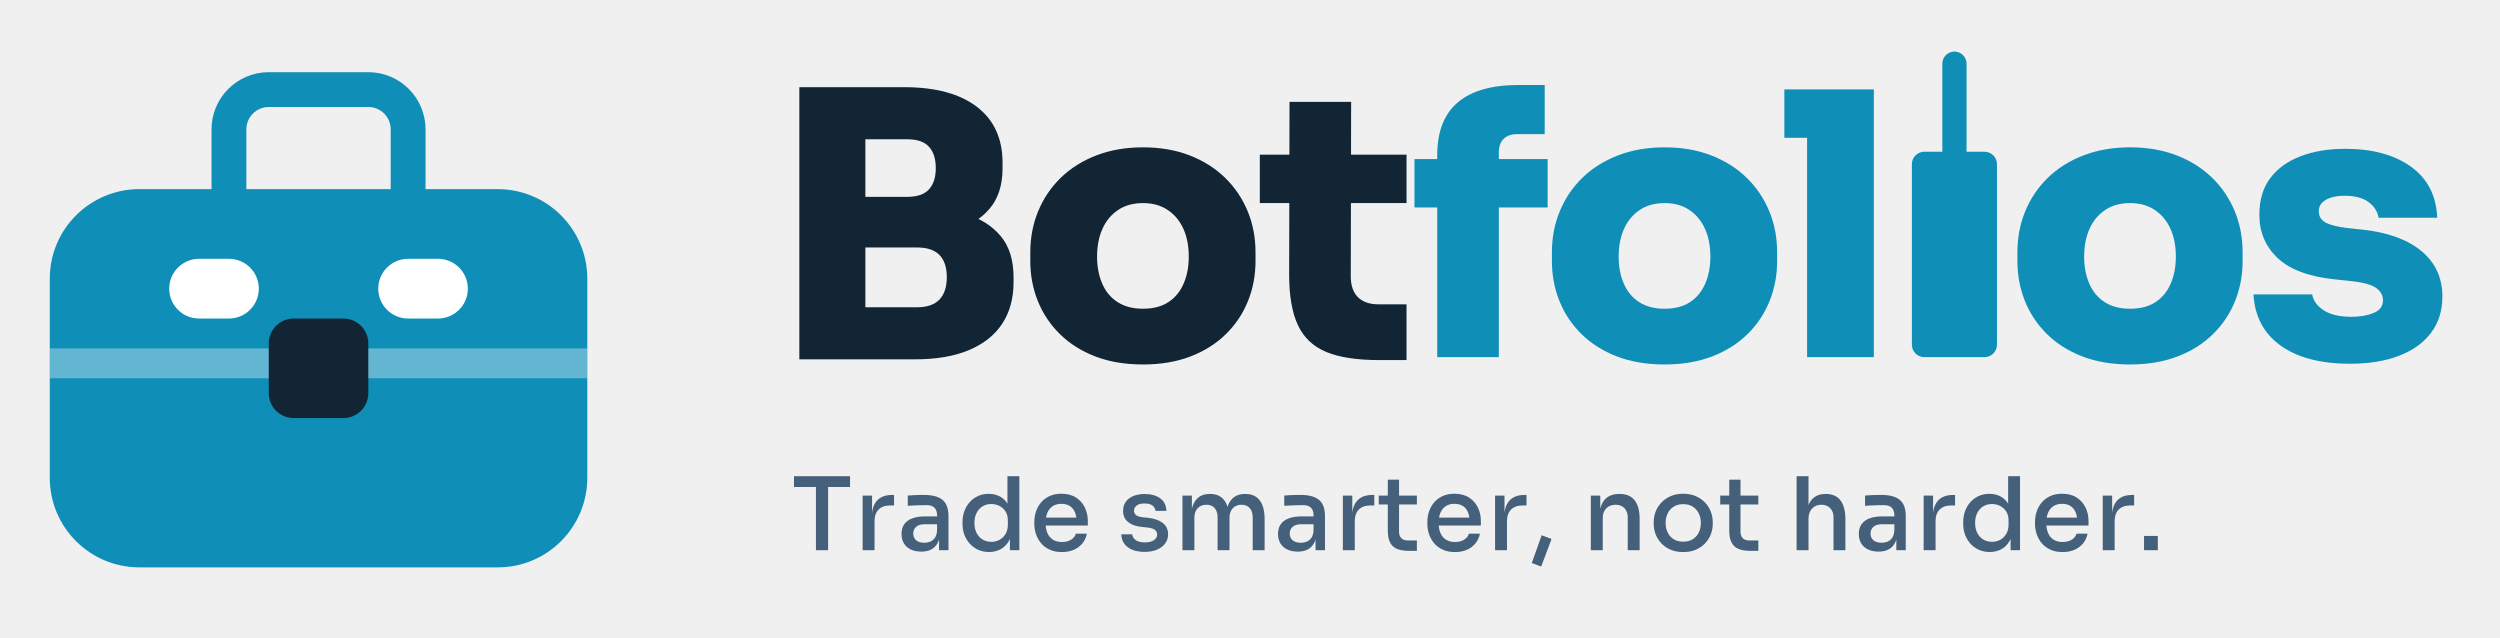
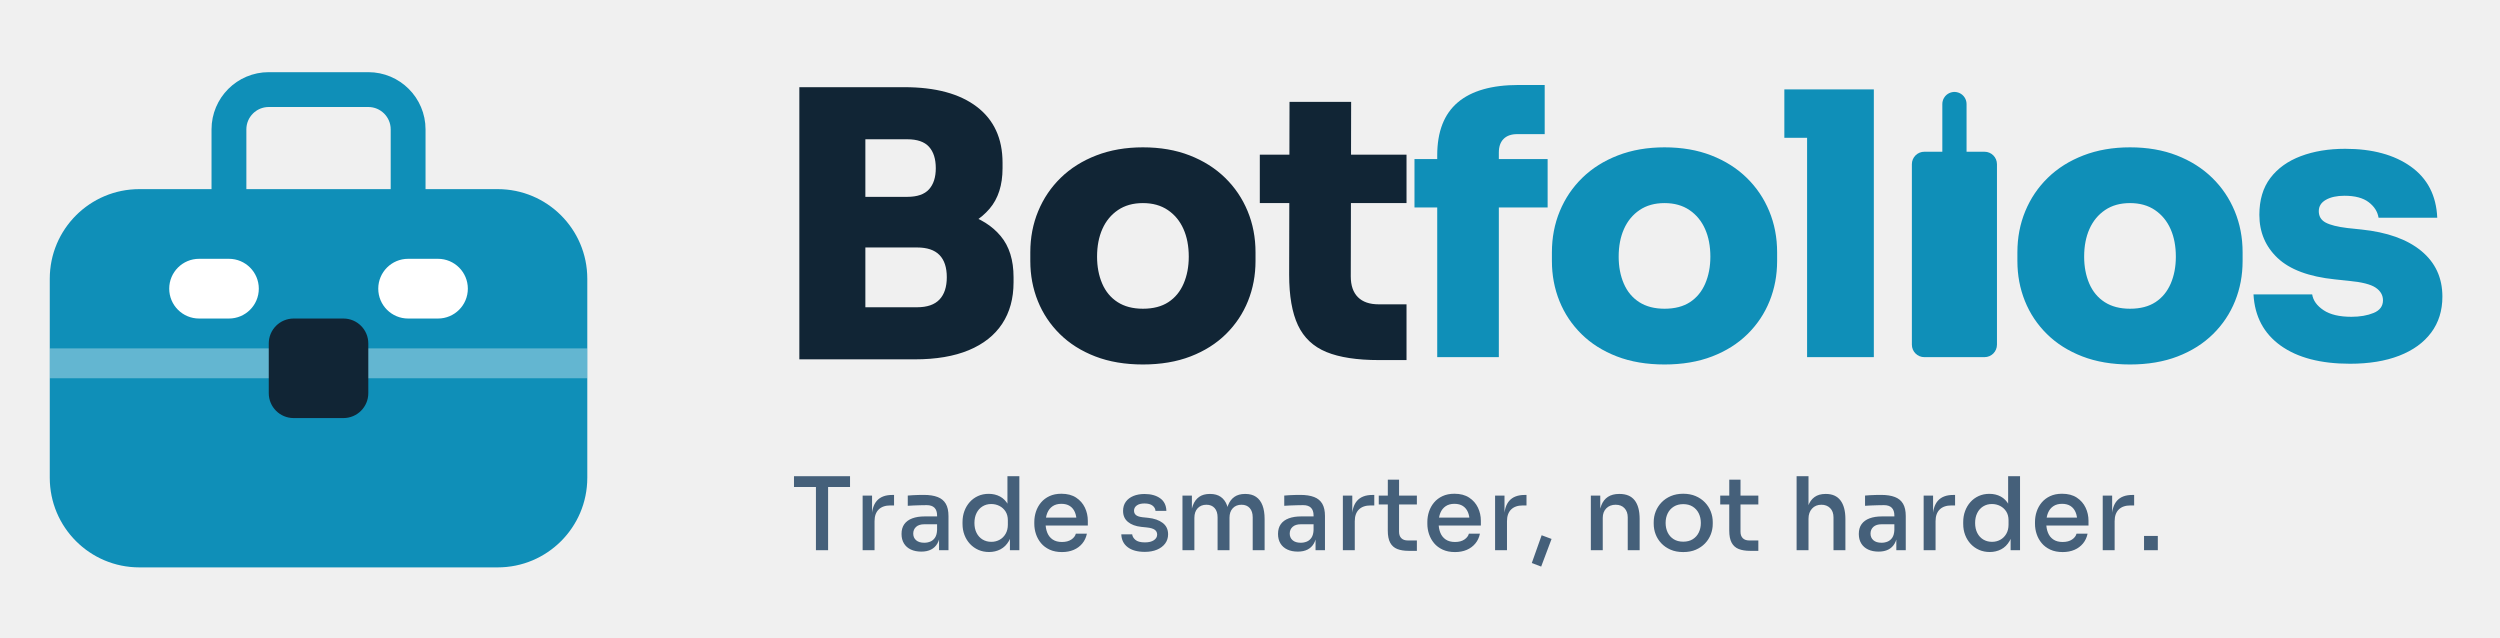
<svg xmlns="http://www.w3.org/2000/svg" viewBox="0 0 518 132" width="518" height="132">
  <g transform="scale(2.0625)">
    <path d="M23 19 V13 a4 4 0 0 1 4 -4 h10 a4 4 0 0 1 4 4 V19" fill="none" stroke="#0f8fb8" stroke-width="3.5" stroke-linecap="round" />
    <rect x="5" y="19" width="54" height="38" rx="9" fill="#0f8fb8" />
    <rect x="5" y="35" width="54" height="3" fill="#ffffff" opacity="0.35" />
    <rect x="17" y="26" width="9" height="6" rx="3" fill="#ffffff" />
    <rect x="38" y="26" width="9" height="6" rx="3" fill="#ffffff" />
    <rect x="27" y="32" width="10" height="10" rx="2.5" fill="#112535" />
  </g>
  <path d="M177.784 74.456V63.664H190.02Q193.136 63.664 194.656 62.068Q196.176 60.472 196.176 57.432Q196.176 54.392 194.656 52.834Q193.136 51.276 190.02 51.276H177.784V42.916H189.564Q195.416 42.916 200.052 44.322Q204.688 45.728 207.348 48.92Q210.008 52.112 210.008 57.432V58.496Q210.008 63.512 207.652 67.084Q205.296 70.656 200.736 72.556Q196.176 74.456 189.564 74.456ZM165.624 74.456V18.064H179.304V74.456ZM177.784 49.148V40.788H187.968Q191.084 40.788 192.49 39.23Q193.896 37.672 193.896 34.86Q193.896 31.972 192.49 30.414Q191.084 28.856 187.968 28.856H177.784V18.064H187.36Q197.088 18.064 202.408 22.13Q207.728 26.196 207.728 33.72V34.86Q207.728 40.104 205.03 43.258Q202.332 46.412 197.734 47.78Q193.136 49.148 187.36 49.148ZM236.812 75.52Q231.264 75.52 226.932 73.848Q222.6 72.176 219.598 69.212Q216.596 66.248 215.038 62.372Q213.48 58.496 213.48 54.088V52.264Q213.48 47.704 215.114 43.752Q216.748 39.8 219.788 36.836Q222.828 33.872 227.16 32.2Q231.492 30.528 236.812 30.528Q242.208 30.528 246.502 32.2Q250.796 33.872 253.836 36.836Q256.876 39.8 258.51 43.752Q260.144 47.704 260.144 52.264V54.088Q260.144 58.496 258.586 62.372Q257.028 66.248 254.026 69.212Q251.024 72.176 246.692 73.848Q242.36 75.52 236.812 75.52ZM236.812 63.968Q240.004 63.968 242.094 62.6Q244.184 61.232 245.248 58.762Q246.312 56.292 246.312 53.176Q246.312 49.908 245.21 47.438Q244.108 44.968 241.98 43.524Q239.852 42.08 236.812 42.08Q233.772 42.08 231.644 43.524Q229.516 44.968 228.414 47.438Q227.312 49.908 227.312 53.176Q227.312 56.292 228.376 58.762Q229.44 61.232 231.568 62.6Q233.696 63.968 236.812 63.968ZM285.732 74.608Q278.892 74.608 274.826 72.936Q270.76 71.264 268.936 67.388Q267.112 63.512 267.112 56.9L267.188 21.104H279.956L279.88 57.28Q279.88 60.092 281.362 61.574Q282.844 63.056 285.656 63.056H291.432V74.608ZM261.032 42.08V32.048H291.432V42.08Z" fill="#112535" />
  <path d="M297.792 74.0V32.2Q297.792 24.828 302.048 21.218Q306.304 17.608 314.664 17.608H320.06V27.792H314.36Q312.536 27.792 311.548 28.78Q310.56 29.768 310.56 31.592V74.0ZM293.08 42.992V32.96H320.668V42.992ZM344.888 75.52Q339.34 75.52 335.008 73.848Q330.676 72.176 327.674 69.212Q324.672 66.248 323.114 62.372Q321.556 58.496 321.556 54.088V52.264Q321.556 47.704 323.19 43.752Q324.824 39.8 327.864 36.836Q330.904 33.872 335.236 32.2Q339.568 30.528 344.888 30.528Q350.284 30.528 354.578 32.2Q358.872 33.872 361.912 36.836Q364.952 39.8 366.586 43.752Q368.22 47.704 368.22 52.264V54.088Q368.22 58.496 366.662 62.372Q365.104 66.248 362.102 69.212Q359.1 72.176 354.768 73.848Q350.436 75.52 344.888 75.52ZM344.888 63.968Q348.08 63.968 350.17 62.6Q352.26 61.232 353.324 58.762Q354.388 56.292 354.388 53.176Q354.388 49.908 353.286 47.438Q352.184 44.968 350.056 43.524Q347.928 42.08 344.888 42.08Q341.848 42.08 339.72 43.524Q337.592 44.968 336.49 47.438Q335.388 49.908 335.388 53.176Q335.388 56.292 336.452 58.762Q337.516 61.232 339.644 62.6Q341.772 63.968 344.888 63.968ZM374.428 74.0V18.52H388.26V74.0ZM369.716 28.552V18.52H388.26V28.552Z" fill="#0f8fb8" />
-   <line x1="404.96" y1="13.20" x2="404.96" y2="32.20" stroke="#0f8fb8" stroke-width="5.02" stroke-linecap="round" />
+   <line x1="404.96" y1="21.56" x2="404.96" y2="32.20" stroke="#0f8fb8" stroke-width="5.02" stroke-linecap="round" />
  <rect x="396.14" y="31.44" width="17.63" height="42.56" rx="2.58" fill="#0f8fb8" />
  <path d="M441.336 75.52Q435.788 75.52 431.456 73.848Q427.124 72.176 424.122 69.212Q421.12 66.248 419.562 62.372Q418.004 58.496 418.004 54.088V52.264Q418.004 47.704 419.638 43.752Q421.272 39.8 424.312 36.836Q427.352 33.872 431.684 32.2Q436.016 30.528 441.336 30.528Q446.732 30.528 451.026 32.2Q455.32 33.872 458.36 36.836Q461.4 39.8 463.034 43.752Q464.668 47.704 464.668 52.264V54.088Q464.668 58.496 463.11 62.372Q461.552 66.248 458.55 69.212Q455.548 72.176 451.216 73.848Q446.884 75.52 441.336 75.52ZM441.336 63.968Q444.528 63.968 446.618 62.6Q448.708 61.232 449.772 58.762Q450.836 56.292 450.836 53.176Q450.836 49.908 449.734 47.438Q448.632 44.968 446.504 43.524Q444.376 42.08 441.336 42.08Q438.296 42.08 436.168 43.524Q434.04 44.968 432.938 47.438Q431.836 49.908 431.836 53.176Q431.836 56.292 432.9 58.762Q433.964 61.232 436.092 62.6Q438.22 63.968 441.336 63.968ZM486.912 75.368Q477.792 75.368 472.548 71.606Q467.304 67.844 466.924 61.004H479.084Q479.388 62.904 481.44 64.272Q483.492 65.64 487.216 65.64Q489.876 65.64 491.814 64.842Q493.752 64.044 493.752 62.22Q493.752 60.624 492.232 59.598Q490.712 58.572 486.684 58.192L483.796 57.888Q475.74 57.052 471.94 53.48Q468.14 49.908 468.14 44.512Q468.14 39.876 470.42 36.874Q472.7 33.872 476.728 32.352Q480.756 30.832 485.924 30.832Q494.36 30.832 499.528 34.518Q504.696 38.204 505 45.12H492.84Q492.536 43.22 490.788 41.89Q489.04 40.56 485.772 40.56Q483.416 40.56 481.934 41.396Q480.452 42.232 480.452 43.752Q480.452 45.348 481.858 46.108Q483.264 46.868 486.38 47.248L489.268 47.552Q497.324 48.388 501.694 51.998Q506.064 55.608 506.064 61.46Q506.064 65.792 503.746 68.908Q501.428 72.024 497.134 73.696Q492.84 75.368 486.912 75.368Z" fill="#0f8fb8" />
  <path d="M169.061 114.0V100.487H171.581V114.0ZM164.514 100.906V98.67H176.127V100.906ZM178.738 114.0V102.692H180.691V107.416H180.617Q180.617 104.965 181.683 103.76Q182.749 102.555 184.849 102.555H185.248V104.728H184.492Q182.911 104.728 182.058 105.571Q181.205 106.414 181.205 107.999V114.0ZM194.572 114.0V110.629H194.163V106.808Q194.163 105.742 193.622 105.204Q193.081 104.665 192.005 104.665Q191.417 104.665 190.703 104.686Q189.989 104.707 189.301 104.734Q188.614 104.76 188.089 104.802V102.681Q188.561 102.639 189.12 102.605Q189.679 102.571 190.275 102.558Q190.871 102.544 191.406 102.544Q193.144 102.544 194.276 102.983Q195.407 103.421 195.966 104.377Q196.525 105.332 196.525 106.918V114.0ZM190.897 114.294Q189.648 114.294 188.726 113.861Q187.805 113.428 187.301 112.606Q186.797 111.784 186.797 110.629Q186.797 109.406 187.372 108.606Q187.947 107.805 189.023 107.403Q190.099 107.002 191.58 107.002H194.425V108.629H191.517Q190.409 108.629 189.816 109.167Q189.222 109.706 189.222 110.561Q189.222 111.412 189.816 111.934Q190.409 112.457 191.517 112.457Q192.178 112.457 192.764 112.215Q193.349 111.974 193.735 111.399Q194.121 110.824 194.163 109.811L194.793 110.619Q194.688 111.816 194.215 112.63Q193.743 113.444 192.913 113.869Q192.084 114.294 190.897 114.294ZM204.937 114.378Q203.734 114.378 202.729 113.937Q201.724 113.496 200.983 112.701Q200.243 111.905 199.839 110.85Q199.435 109.795 199.435 108.566V108.157Q199.435 106.944 199.826 105.886Q200.217 104.828 200.933 104.028Q201.65 103.227 202.645 102.775Q203.64 102.324 204.858 102.324Q206.17 102.324 207.207 102.88Q208.244 103.437 208.882 104.582Q209.52 105.726 209.593 107.501L208.743 106.33V98.67H211.21V114.0H209.257V109.091H209.803Q209.73 110.913 209.047 112.089Q208.365 113.265 207.294 113.822Q206.223 114.378 204.937 114.378ZM205.399 112.267Q206.344 112.267 207.118 111.842Q207.892 111.417 208.36 110.611Q208.827 109.805 208.827 108.708V107.805Q208.827 106.729 208.349 105.981Q207.871 105.233 207.089 104.834Q206.307 104.434 205.383 104.434Q204.359 104.434 203.572 104.925Q202.784 105.416 202.343 106.296Q201.902 107.175 201.902 108.362Q201.902 109.548 202.351 110.43Q202.8 111.312 203.595 111.79Q204.391 112.267 205.399 112.267ZM220.042 114.388Q218.572 114.388 217.485 113.885Q216.398 113.38 215.7 112.543Q215.002 111.706 214.655 110.666Q214.309 109.627 214.309 108.54V108.151Q214.309 107.038 214.655 105.996Q215.002 104.954 215.697 104.122Q216.393 103.29 217.451 102.796Q218.508 102.303 219.916 102.303Q221.753 102.303 222.968 103.104Q224.184 103.904 224.79 105.177Q225.397 106.451 225.397 107.91V108.892H215.369V107.243H223.743L223.066 108.088Q223.066 106.944 222.716 106.12Q222.367 105.296 221.672 104.844Q220.976 104.392 219.916 104.392Q218.829 104.392 218.099 104.889Q217.369 105.385 217.004 106.269Q216.639 107.154 216.639 108.351Q216.639 109.49 216.999 110.383Q217.359 111.275 218.115 111.787Q218.871 112.299 220.042 112.299Q221.233 112.299 221.984 111.79Q222.735 111.281 222.913 110.582H225.202Q224.966 111.743 224.26 112.603Q223.554 113.465 222.48 113.927Q221.406 114.388 220.042 114.388ZM237.21 114.347Q234.927 114.347 233.659 113.378Q232.391 112.409 232.333 110.708H234.591Q234.643 111.328 235.25 111.855Q235.856 112.383 237.231 112.383Q238.423 112.383 239.093 111.926Q239.762 111.469 239.762 110.761Q239.762 110.131 239.263 109.769Q238.764 109.406 237.604 109.285L236.491 109.17Q234.738 108.986 233.719 108.149Q232.701 107.311 232.701 105.868Q232.701 104.744 233.268 103.962Q233.835 103.18 234.837 102.768Q235.84 102.356 237.142 102.356Q239.142 102.356 240.381 103.24Q241.62 104.125 241.673 105.847H239.415Q239.379 105.212 238.809 104.765Q238.239 104.319 237.132 104.319Q236.087 104.319 235.528 104.739Q234.969 105.159 234.969 105.815Q234.969 106.398 235.389 106.734Q235.809 107.07 236.764 107.175L237.877 107.29Q239.788 107.49 240.909 108.346Q242.03 109.201 242.03 110.708Q242.03 111.795 241.421 112.617Q240.812 113.438 239.728 113.892Q238.644 114.347 237.21 114.347ZM245.007 114.0V102.692H246.96V107.548H246.73Q246.73 105.868 247.165 104.713Q247.601 103.558 248.467 102.951Q249.333 102.345 250.646 102.345H250.751Q252.069 102.345 252.94 102.951Q253.812 103.558 254.24 104.713Q254.667 105.868 254.667 107.548H254.006Q254.006 105.868 254.45 104.713Q254.893 103.558 255.767 102.951Q256.642 102.345 257.954 102.345H258.059Q259.377 102.345 260.261 102.951Q261.146 103.558 261.587 104.713Q262.028 105.868 262.028 107.548V114.0H259.56V107.191Q259.56 105.968 258.949 105.275Q258.337 104.582 257.24 104.582Q256.111 104.582 255.431 105.306Q254.751 106.031 254.751 107.296V114.0H252.284V107.191Q252.284 105.968 251.672 105.275Q251.061 104.582 249.963 104.582Q248.835 104.582 248.155 105.306Q247.475 106.031 247.475 107.296V114.0ZM272.581 114.0V110.629H272.172V106.808Q272.172 105.742 271.631 105.204Q271.09 104.665 270.014 104.665Q269.426 104.665 268.712 104.686Q267.998 104.707 267.31 104.734Q266.623 104.76 266.097 104.802V102.681Q266.57 102.639 267.129 102.605Q267.688 102.571 268.284 102.558Q268.88 102.544 269.416 102.544Q271.153 102.544 272.285 102.983Q273.416 103.421 273.975 104.377Q274.534 105.332 274.534 106.918V114.0ZM268.906 114.294Q267.657 114.294 266.735 113.861Q265.814 113.428 265.31 112.606Q264.806 111.784 264.806 110.629Q264.806 109.406 265.381 108.606Q265.956 107.805 267.032 107.403Q268.108 107.002 269.589 107.002H272.434V108.629H269.526Q268.418 108.629 267.825 109.167Q267.231 109.706 267.231 110.561Q267.231 111.412 267.825 111.934Q268.418 112.457 269.526 112.457Q270.187 112.457 270.773 112.215Q271.358 111.974 271.744 111.399Q272.13 110.824 272.172 109.811L272.802 110.619Q272.697 111.816 272.224 112.63Q271.752 113.444 270.922 113.869Q270.093 114.294 268.906 114.294ZM278.241 114.0V102.692H280.194V107.416H280.121Q280.121 104.965 281.187 103.76Q282.252 102.555 284.352 102.555H284.751V104.728H283.995Q282.415 104.728 281.562 105.571Q280.709 106.414 280.709 107.999V114.0ZM291.892 114.136Q290.475 114.136 289.509 113.753Q288.543 113.37 288.047 112.449Q287.55 111.527 287.55 109.952L287.556 99.384H289.887L289.882 110.168Q289.882 111.039 290.354 111.511Q290.827 111.984 291.698 111.984H293.577V114.136ZM285.681 104.519V102.692H293.577V104.519ZM301.48 114.388Q300.01 114.388 298.923 113.885Q297.836 113.38 297.138 112.543Q296.44 111.706 296.093 110.666Q295.747 109.627 295.747 108.54V108.151Q295.747 107.038 296.093 105.996Q296.44 104.954 297.135 104.122Q297.831 103.29 298.889 102.796Q299.947 102.303 301.353 102.303Q303.191 102.303 304.406 103.104Q305.622 103.904 306.228 105.177Q306.835 106.451 306.835 107.91V108.892H296.807V107.243H305.181L304.504 108.088Q304.504 106.944 304.154 106.12Q303.805 105.296 303.11 104.844Q302.414 104.392 301.353 104.392Q300.267 104.392 299.537 104.889Q298.807 105.385 298.442 106.269Q298.078 107.154 298.078 108.351Q298.078 109.49 298.437 110.383Q298.797 111.275 299.553 111.787Q300.309 112.299 301.48 112.299Q302.671 112.299 303.422 111.79Q304.173 111.281 304.351 110.582H306.64Q306.404 111.743 305.698 112.603Q304.992 113.465 303.918 113.927Q302.845 114.388 301.48 114.388ZM309.781 114.0V102.692H311.733V107.416H311.66Q311.66 104.965 312.726 103.76Q313.792 102.555 315.892 102.555H316.291V104.728H315.535Q313.954 104.728 313.101 105.571Q312.248 106.414 312.248 107.999V114.0ZM319.331 117.397 317.389 116.656 319.431 110.903 321.484 111.669ZM329.623 114.0V102.692H331.576V107.543H331.345Q331.345 105.847 331.799 104.692Q332.253 103.537 333.174 102.941Q334.096 102.345 335.476 102.345H335.581Q337.666 102.345 338.7 103.665Q339.734 104.986 339.734 107.537V114.0H337.267V107.196Q337.267 106.02 336.597 105.301Q335.928 104.582 334.762 104.582Q333.565 104.582 332.828 105.324Q332.09 106.067 332.09 107.301V114.0ZM348.765 114.388Q347.279 114.388 346.145 113.895Q345.011 113.401 344.229 112.575Q343.447 111.748 343.048 110.708Q342.649 109.669 342.649 108.561V108.151Q342.649 107.033 343.061 105.981Q343.473 104.928 344.266 104.101Q345.058 103.274 346.192 102.789Q347.326 102.303 348.765 102.303Q350.209 102.303 351.34 102.789Q352.471 103.274 353.264 104.101Q354.057 104.928 354.469 105.981Q354.881 107.033 354.881 108.151V108.561Q354.881 109.669 354.482 110.708Q354.083 111.748 353.301 112.575Q352.519 113.401 351.385 113.895Q350.251 114.388 348.765 114.388ZM348.765 112.236Q349.93 112.236 350.744 111.724Q351.558 111.212 351.986 110.333Q352.414 109.454 352.414 108.356Q352.414 107.233 351.975 106.353Q351.537 105.474 350.72 104.965Q349.904 104.456 348.765 104.456Q347.641 104.456 346.817 104.965Q345.993 105.474 345.554 106.353Q345.116 107.233 345.116 108.356Q345.116 109.454 345.544 110.333Q345.972 111.212 346.788 111.724Q347.605 112.236 348.765 112.236ZM362.641 114.136Q361.224 114.136 360.258 113.753Q359.292 113.37 358.796 112.449Q358.3 111.527 358.3 109.952L358.305 99.384H360.636L360.631 110.168Q360.631 111.039 361.103 111.511Q361.576 111.984 362.447 111.984H364.327V114.136ZM356.431 104.519V102.692H364.327V104.519ZM372.256 114.0V98.67H374.723V107.721H374.219Q374.219 106.036 374.652 104.831Q375.085 103.626 375.975 102.986Q376.865 102.345 378.235 102.345H378.34Q380.325 102.345 381.346 103.686Q382.367 105.028 382.367 107.548V114.0H379.9V107.196Q379.9 105.973 379.204 105.277Q378.508 104.582 377.395 104.582Q376.188 104.582 375.455 105.38Q374.723 106.177 374.723 107.474V114.0ZM392.92 114.0V110.629H392.511V106.808Q392.511 105.742 391.97 105.204Q391.429 104.665 390.353 104.665Q389.765 104.665 389.051 104.686Q388.337 104.707 387.649 104.734Q386.962 104.76 386.437 104.802V102.681Q386.909 102.639 387.468 102.605Q388.027 102.571 388.623 102.558Q389.219 102.544 389.755 102.544Q391.492 102.544 392.624 102.983Q393.755 103.421 394.314 104.377Q394.873 105.332 394.873 106.918V114.0ZM389.245 114.294Q387.996 114.294 387.074 113.861Q386.153 113.428 385.649 112.606Q385.145 111.784 385.145 110.629Q385.145 109.406 385.72 108.606Q386.295 107.805 387.371 107.403Q388.447 107.002 389.928 107.002H392.773V108.629H389.865Q388.757 108.629 388.164 109.167Q387.571 109.706 387.571 110.561Q387.571 111.412 388.164 111.934Q388.757 112.457 389.865 112.457Q390.526 112.457 391.112 112.215Q391.697 111.974 392.083 111.399Q392.469 110.824 392.511 109.811L393.141 110.619Q393.036 111.816 392.563 112.63Q392.091 113.444 391.261 113.869Q390.432 114.294 389.245 114.294ZM398.581 114.0V102.692H400.534V107.416H400.46Q400.46 104.965 401.526 103.76Q402.592 102.555 404.692 102.555H405.091V104.728H404.335Q402.754 104.728 401.901 105.571Q401.048 106.414 401.048 107.999V114.0ZM412.279 114.378Q411.076 114.378 410.071 113.937Q409.066 113.496 408.325 112.701Q407.585 111.905 407.181 110.85Q406.777 109.795 406.777 108.566V108.157Q406.777 106.944 407.168 105.886Q407.559 104.828 408.275 104.028Q408.992 103.227 409.987 102.775Q410.982 102.324 412.2 102.324Q413.512 102.324 414.549 102.88Q415.586 103.437 416.224 104.582Q416.862 105.726 416.935 107.501L416.085 106.33V98.67H418.552V114.0H416.599V109.091H417.145Q417.072 110.913 416.389 112.089Q415.707 113.265 414.636 113.822Q413.565 114.378 412.279 114.378ZM412.741 112.267Q413.686 112.267 414.46 111.842Q415.234 111.417 415.702 110.611Q416.169 109.805 416.169 108.708V107.805Q416.169 106.729 415.691 105.981Q415.213 105.233 414.431 104.834Q413.649 104.434 412.725 104.434Q411.701 104.434 410.914 104.925Q410.126 105.416 409.685 106.296Q409.244 107.175 409.244 108.362Q409.244 109.548 409.693 110.43Q410.142 111.312 410.937 111.79Q411.733 112.267 412.741 112.267ZM427.384 114.388Q425.914 114.388 424.827 113.885Q423.74 113.38 423.042 112.543Q422.344 111.706 421.997 110.666Q421.651 109.627 421.651 108.54V108.151Q421.651 107.038 421.997 105.996Q422.344 104.954 423.039 104.122Q423.735 103.29 424.793 102.796Q425.851 102.303 427.258 102.303Q429.095 102.303 430.31 103.104Q431.526 103.904 432.132 105.177Q432.739 106.451 432.739 107.91V108.892H422.711V107.243H431.085L430.408 108.088Q430.408 106.944 430.058 106.12Q429.709 105.296 429.014 104.844Q428.318 104.392 427.258 104.392Q426.171 104.392 425.441 104.889Q424.711 105.385 424.346 106.269Q423.982 107.154 423.982 108.351Q423.982 109.49 424.341 110.383Q424.701 111.275 425.457 111.787Q426.213 112.299 427.384 112.299Q428.575 112.299 429.326 111.79Q430.077 111.281 430.255 110.582H432.544Q432.308 111.743 431.602 112.603Q430.896 113.465 429.822 113.927Q428.749 114.388 427.384 114.388ZM435.685 114.0V102.692H437.638V107.416H437.564Q437.564 104.965 438.63 103.76Q439.696 102.555 441.796 102.555H442.195V104.728H441.439Q439.858 104.728 439.005 105.571Q438.152 106.414 438.152 107.999V114.0ZM444.243 114.0V111.039H447.099V114.0Z" fill="#45607a" />
</svg>
